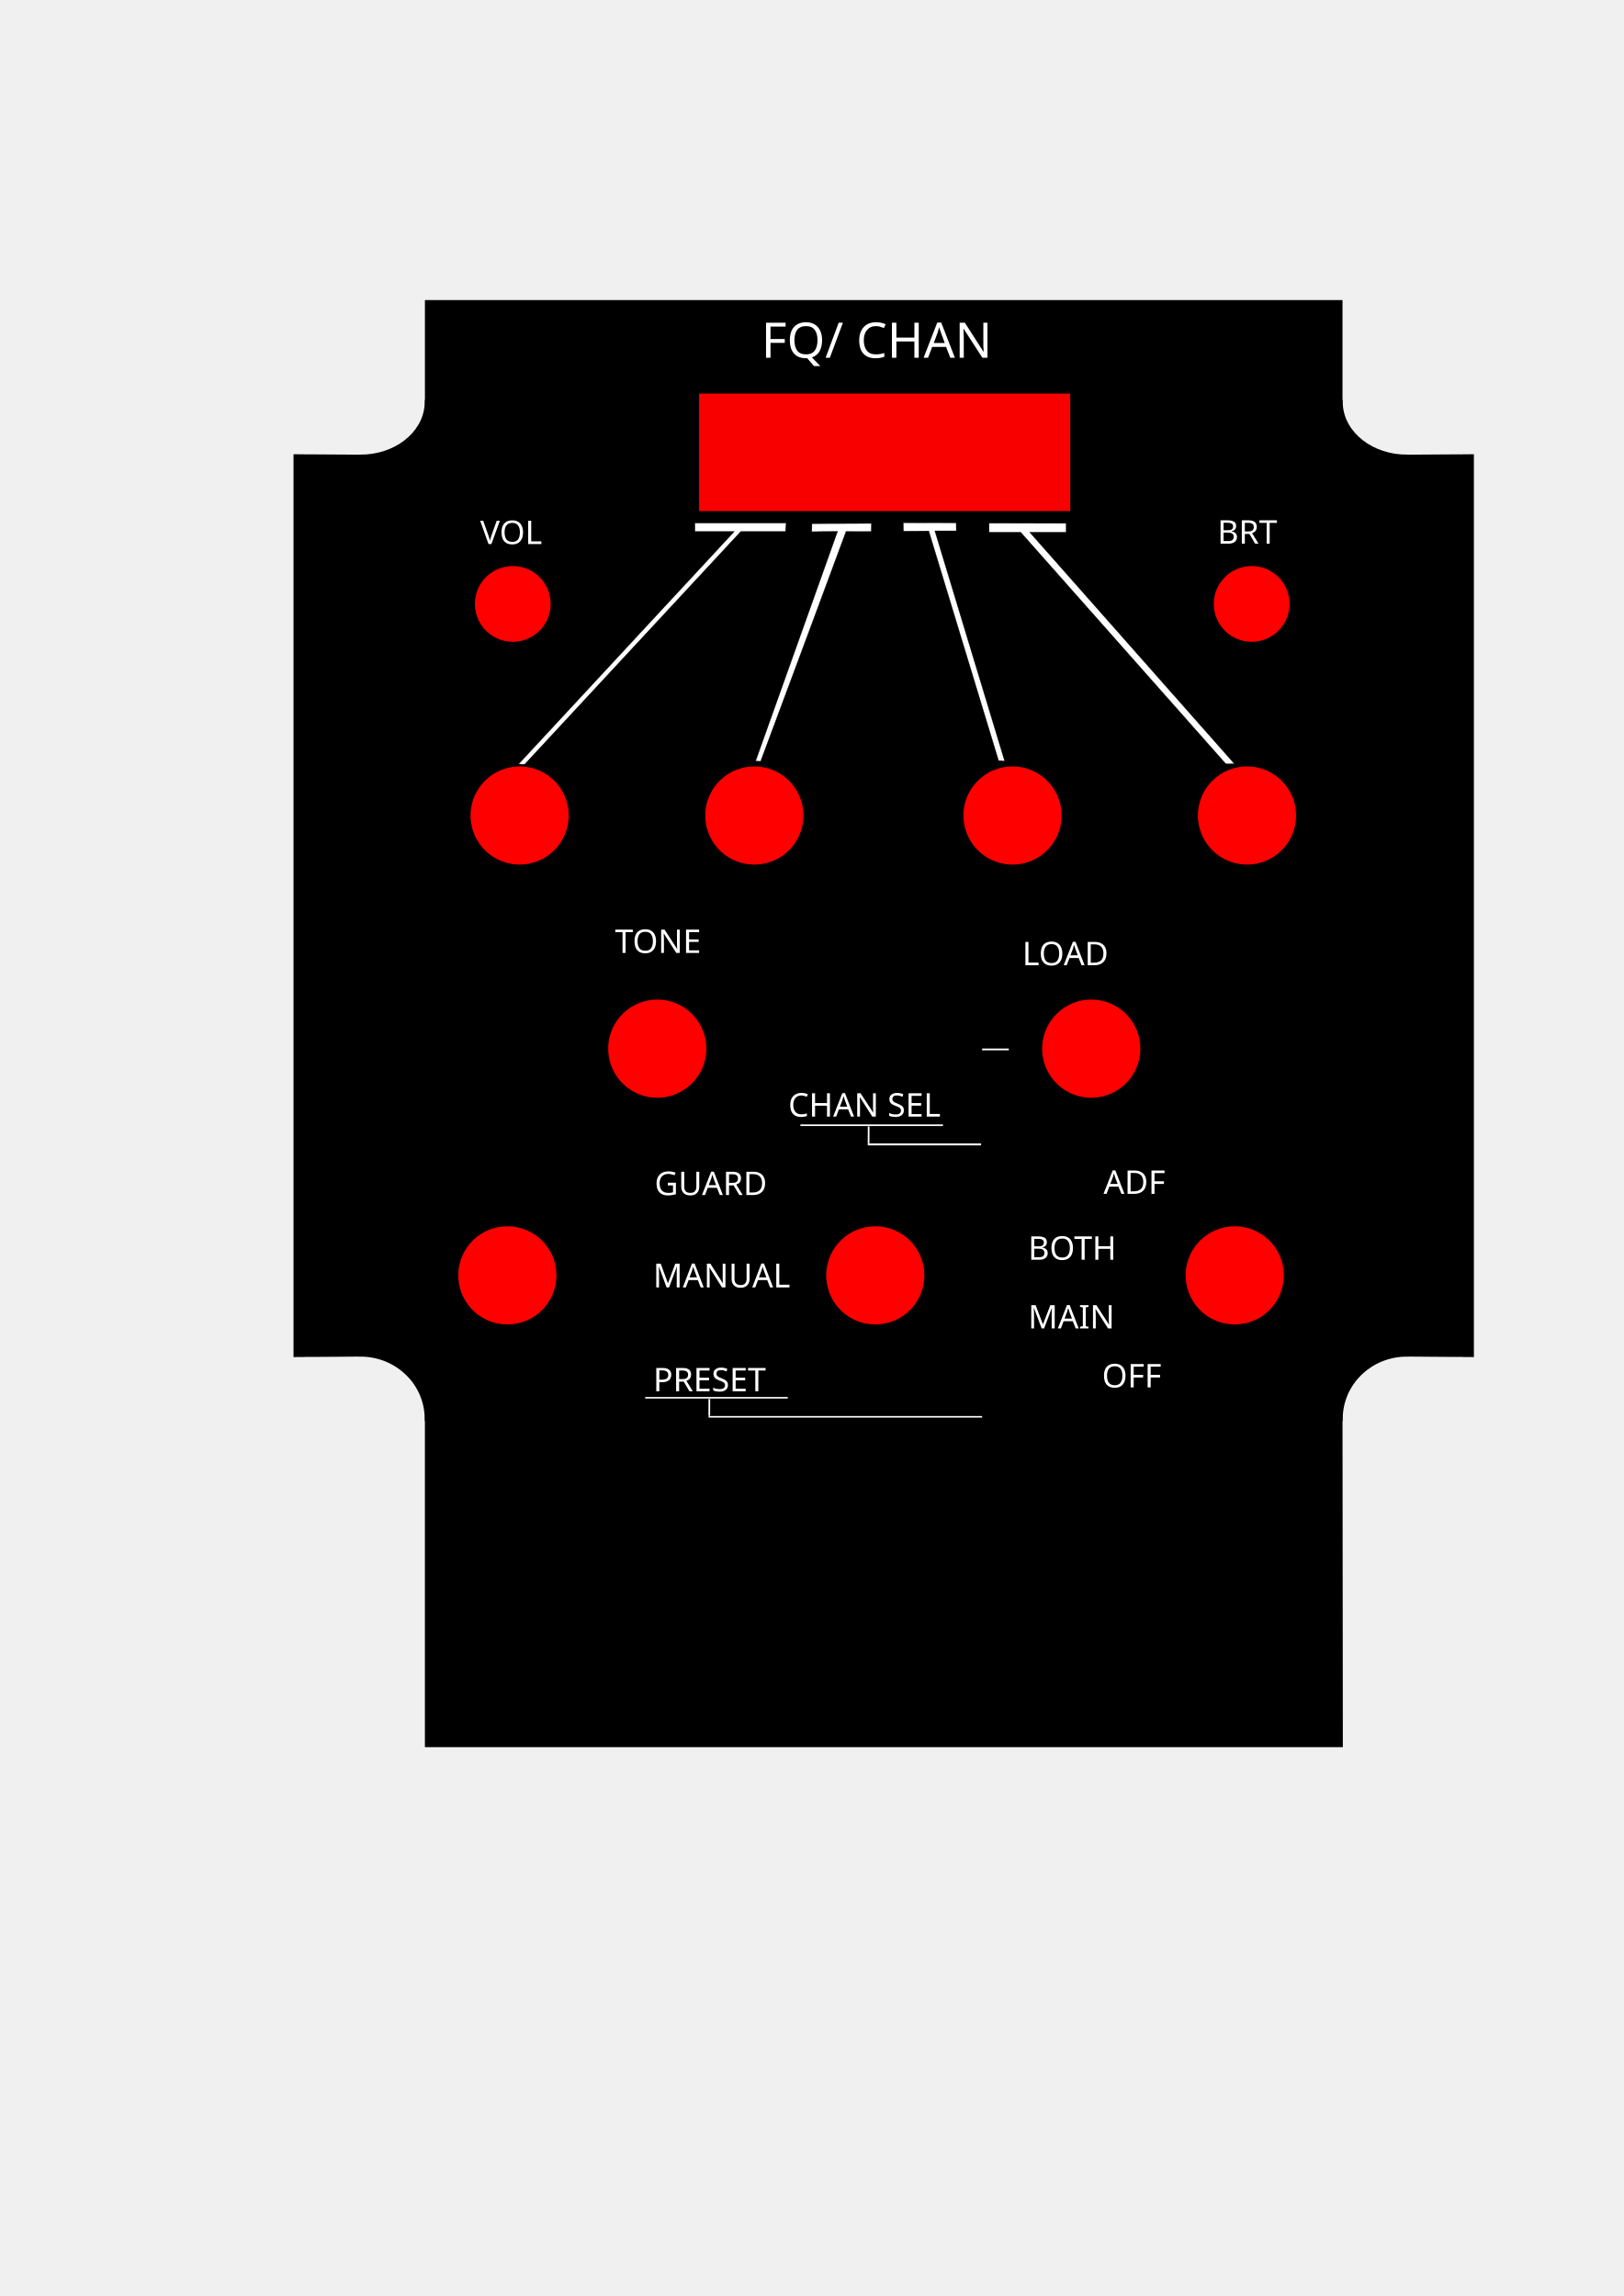
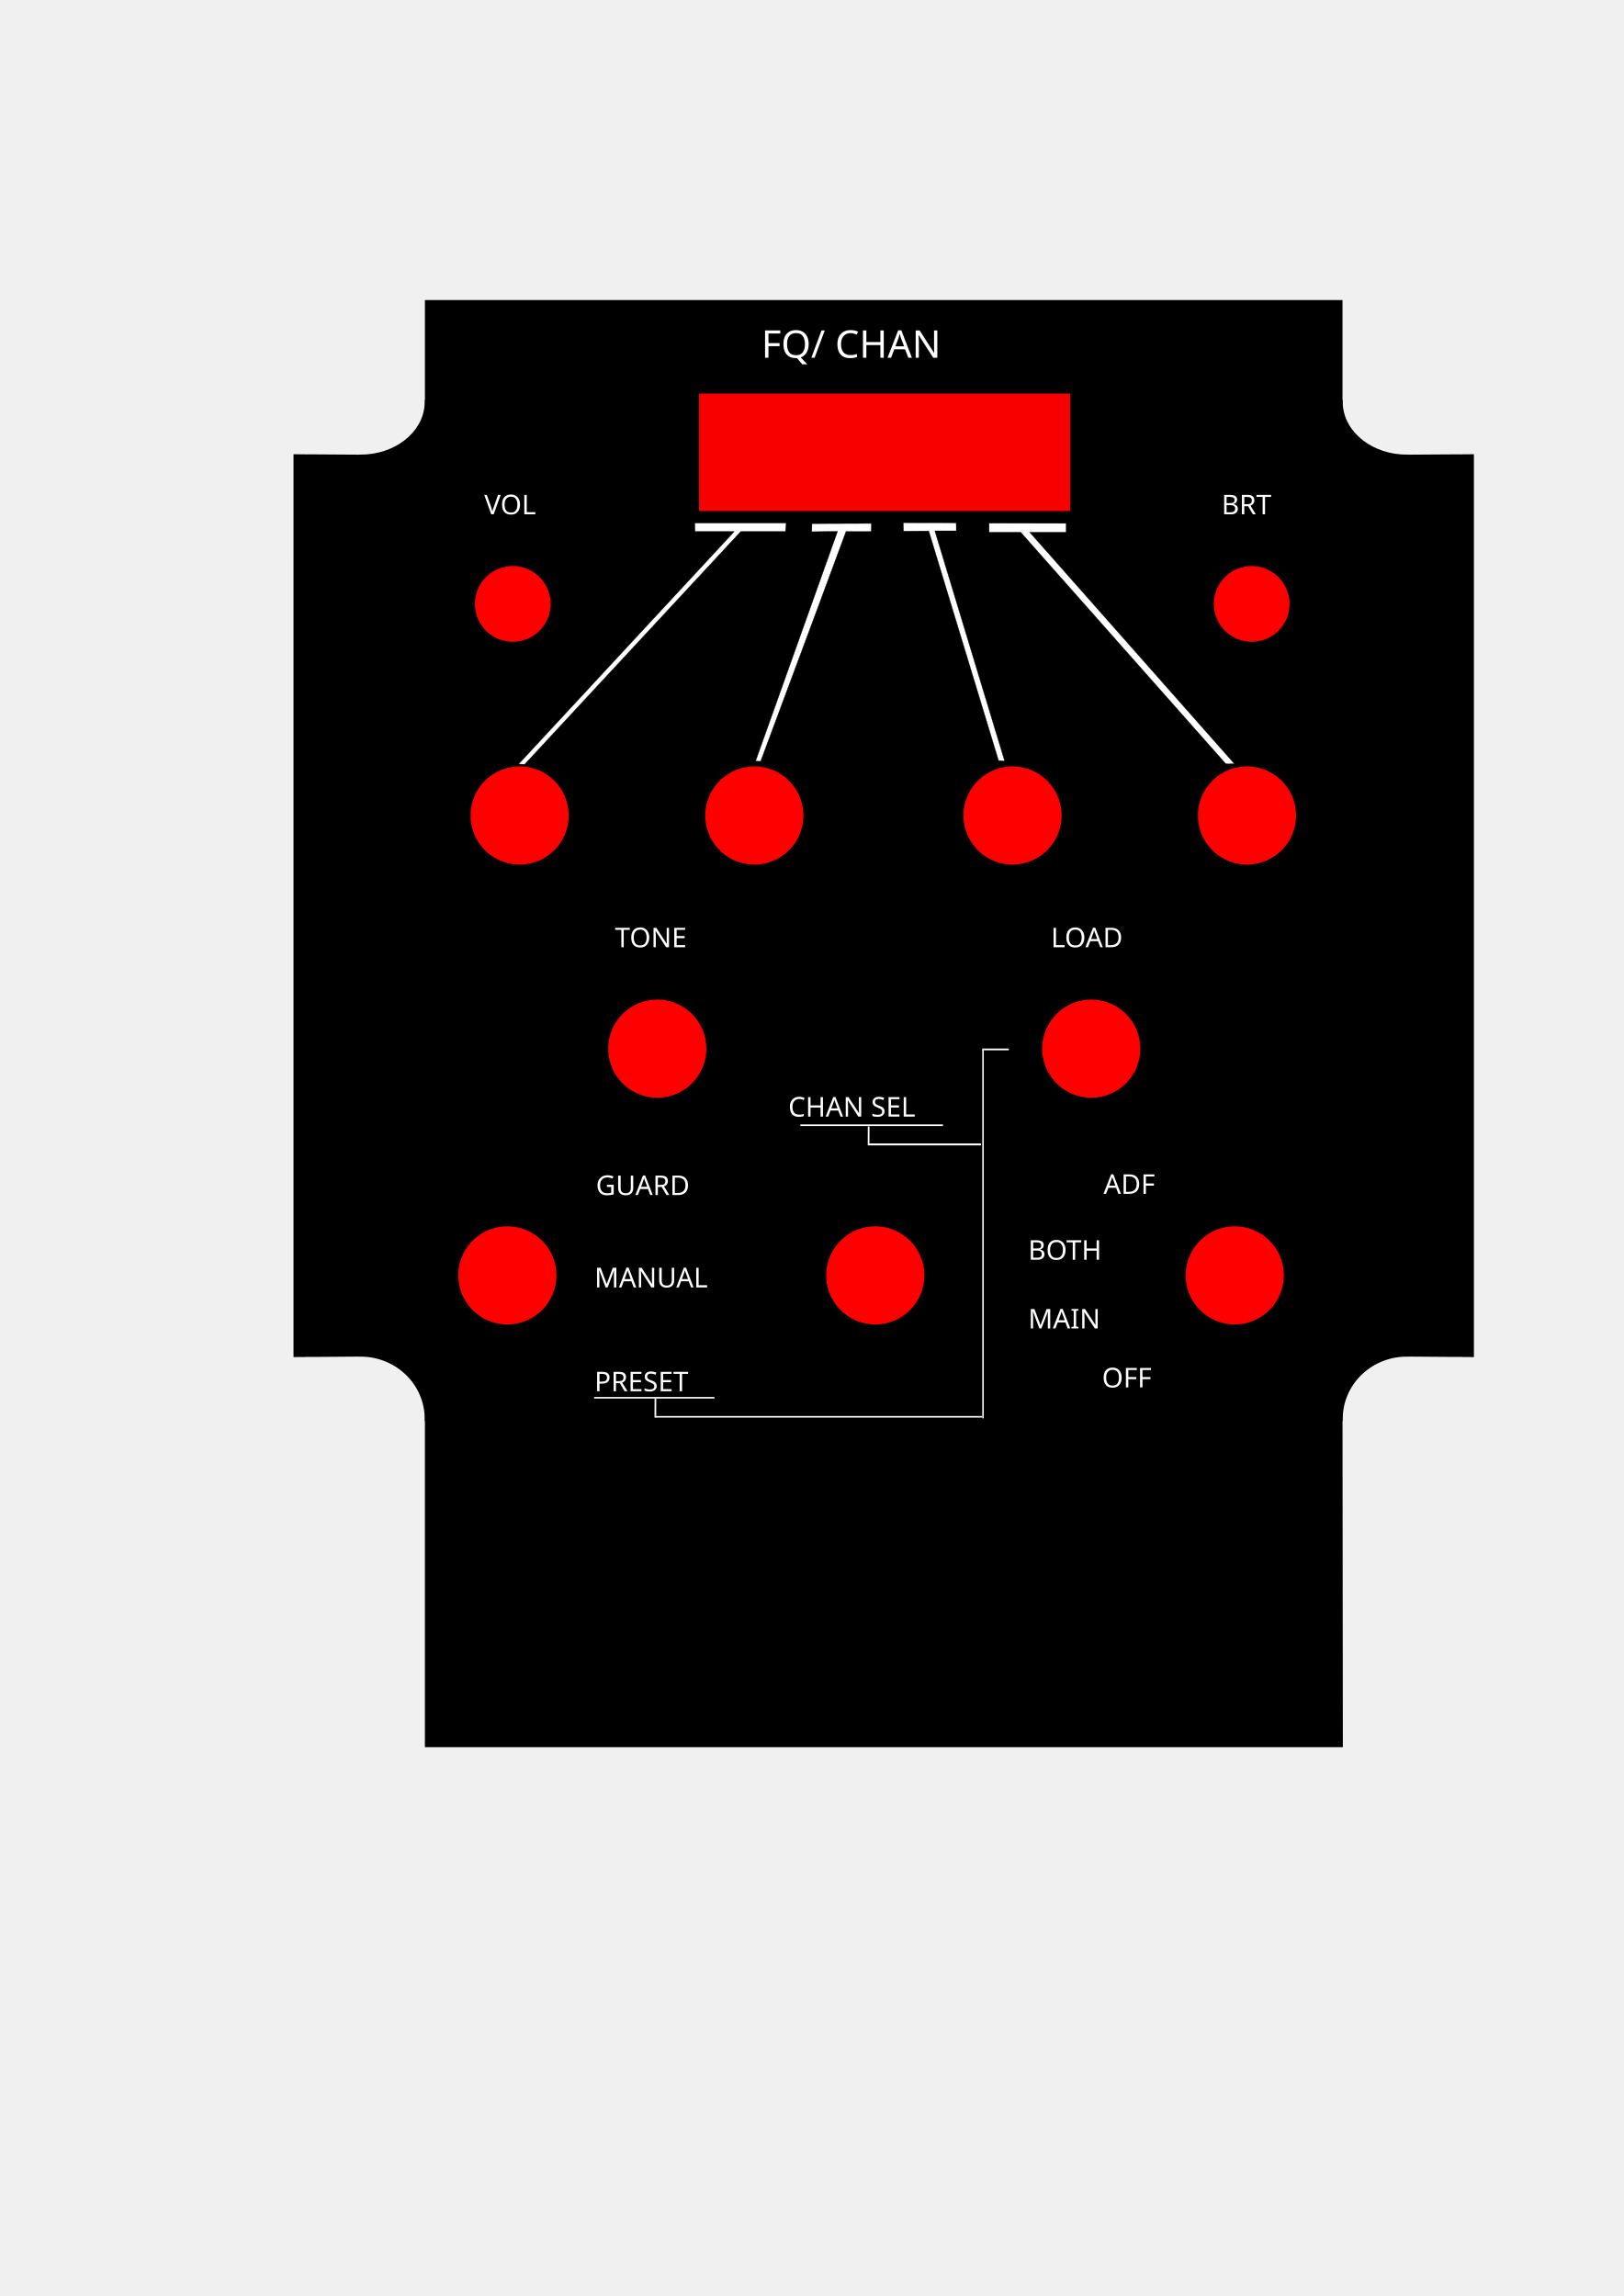
<svg xmlns="http://www.w3.org/2000/svg" width="210mm" height="297mm" viewBox="0 0 210 297" version="1.1" id="svg8">
  <defs id="defs2" />
  <g id="layer1">
    <path id="rect1952-6" style="fill:#000000;fill-opacity:1;stroke:#000000;stroke-width:0.287;stroke-opacity:1" d="m 55.1,38.957 v 12.904 h -0.029 a 8.429,6.967 0 0 1 -0.013,0.522 8.429,6.967 0 0 1 -8.5,6.569 v 0.005 l -5.774,-0.037 -1.482,0.002 0.001,-0.011 -1.198,-0.008 v 13.84 h 9.524 c -0.352,0.04 -0.709,0.061 -1.072,0.057 v 0.006 l -5.773,-0.043 -1.482,0.002 5.16e-4,-0.013 -1.198,-0.009 V 175.401 l 1.198,-0.009 -0.001,-0.013 1.482,0.002 5.773,-0.043 v 0.006 c 4.501,-0.044 8.243,3.354 8.499,7.718 0.012,0.204 0.017,0.409 0.013,0.614 h 0.029 v 42.182 H 173.532 l -0.043,-42.182 h 0.03 c -0.004,-0.204 3.8e-4,-0.409 0.012,-0.613 0.256,-4.364 3.998,-7.763 8.499,-7.719 v -0.006 l 5.774,0.043 1.481,-0.002 -5.2e-4,0.013 1.198,0.009 V 72.744 h -5.1e-4 l -1.197,0.009 5.2e-4,0.013 -1.481,-0.002 -5.774,0.043 v -0.006 c -0.362,0.004 -0.718,-0.018 -1.069,-0.057 h 9.521 V 58.903 l -1.198,0.008 0.001,0.011 -1.482,-0.002 -5.774,0.037 v -0.005 a 8.429,6.967 0 0 1 -8.5,-6.57 8.429,6.967 0 0 1 -0.013,-0.522 h -0.029 V 38.957 Z" />
    <rect style="fill:none;stroke-width:0.265" id="rect318" width="94.329" height="17.961" x="57.039" y="172.14" />
    <rect style="fill:none;stroke-width:0.265" id="rect318-7" width="94.329" height="17.961" x="57.039" y="172.14" />
    <path style="fill:#ff0000;stroke:none;stroke-width:0.053" id="path3035-2-4-9" d="m 103.91,105.49 a 6.35,6.35 0 0 1 -6.169,6.347 6.35,6.35 0 0 1 -6.52,-5.986 6.35,6.35 0 0 1 5.798,-6.688 6.35,6.35 0 0 1 6.851,5.605" />
    <path style="fill:#ff0000;stroke:none;stroke-width:0.053" id="path3035-4" d="m 73.554,105.489 a 6.35,6.35 0 0 1 -6.169,6.347 6.35,6.35 0 0 1 -6.52,-5.986 6.35,6.35 0 0 1 5.798,-6.688 6.35,6.35 0 0 1 6.851,5.605" />
    <path style="fill:#ff0000;stroke:none;stroke-width:0.053" id="path3035-1-1" d="m 137.301,105.49 a 6.35,6.35 0 0 1 -6.169,6.347 6.35,6.35 0 0 1 -6.52,-5.986 6.35,6.35 0 0 1 5.798,-6.688 6.35,6.35 0 0 1 6.851,5.605" />
    <path style="fill:#ff0000;stroke:none;stroke-width:0.053" id="path3035-2-9" d="m 167.629,105.49 a 6.35,6.35 0 0 1 -6.169,6.347 6.35,6.35 0 0 1 -6.52,-5.986 6.35,6.35 0 0 1 5.798,-6.688 6.35,6.35 0 0 1 6.851,5.605" />
    <path style="fill:#ff0000;stroke:none;stroke-width:0.053" id="path3035-2-4-15" d="m 71.967,164.976 a 6.35,6.35 0 0 1 -6.169,6.347 6.35,6.35 0 0 1 -6.52,-5.986 6.35,6.35 0 0 1 5.798,-6.688 6.35,6.35 0 0 1 6.851,5.605" />
-     <text xml:space="preserve" style="font-size:10.583px;line-height:1.25;font-family:'MS 33558';-inkscape-font-specification:'MS 33558, ';letter-spacing:0px;word-spacing:0px;fill:#ffffff;stroke-width:0.265;fill-opacity:1;" x="101.942" y="144.44" id="text2370-9-1">
-       <tspan id="tspan2368-0-5" x="101.942" y="144.44" style="font-style:normal;font-variant:normal;font-weight:normal;font-stretch:normal;font-size:4.233px;font-family:sans-serif;-inkscape-font-specification:'sans-serif, Normal';font-variant-ligatures:normal;font-variant-caps:normal;font-variant-numeric:normal;font-variant-east-asian:normal;fill:#ffffff;stroke-width:0.265;fill-opacity:1;">CHAN SEL</tspan>
+     <text xml:space="preserve" style="font-size:10.583px;line-height:1.25;font-family:'MS 33558';-inkscape-font-specification:'MS 33558, ';letter-spacing:0px;word-spacing:0px;white-space:pre;fill:#ffffff;fill-opacity:1;stroke-width:0.265" x="101.942" y="144.44" id="text2370-9-1">
+       <tspan id="tspan2368-0-5" x="101.942" y="144.44" style="font-style:normal;font-variant:normal;font-weight:normal;font-stretch:normal;font-size:3.528px;font-family:'MS 33558';-inkscape-font-specification:'MS 33558, Normal';font-variant-ligatures:normal;font-variant-caps:normal;font-variant-numeric:normal;font-variant-east-asian:normal;fill:#ffffff;fill-opacity:1;stroke-width:0.265">CHAN SEL</tspan>
    </text>
    <path style="fill:#ff0000;stroke:none;stroke-width:0.053" id="path3035-2-4-1-1" d="m 166.042,164.976 a 6.35,6.35 0 0 1 -6.169,6.347 6.35,6.35 0 0 1 -6.52,-5.986 6.35,6.35 0 0 1 5.798,-6.688 6.35,6.35 0 0 1 6.851,5.605" />
-     <text xml:space="preserve" style="font-size:10.583px;line-height:1.25;font-family:'MS 33558';-inkscape-font-specification:'MS 33558, ';letter-spacing:0px;word-spacing:0px;fill:#ffffff;fill-opacity:1;stroke-width:0.265" x="62.101" y="70.378" id="text2370-6-09">
-       <tspan id="tspan2368-09-9" x="62.101" y="70.378" style="font-style:normal;font-variant:normal;font-weight:normal;font-stretch:normal;font-size:4.233px;font-family:sans-serif;-inkscape-font-specification:'sans-serif, Normal';font-variant-ligatures:normal;font-variant-caps:normal;font-variant-numeric:normal;font-variant-east-asian:normal;fill:#ffffff;fill-opacity:1;stroke-width:0.265">VOL</tspan>
+     <text xml:space="preserve" style="font-size:10.583px;line-height:1.25;font-family:'MS 33558';-inkscape-font-specification:'MS 33558, ';letter-spacing:0px;word-spacing:0px;fill:#ffffff;fill-opacity:1;stroke-width:0.265" x="62.63" y="66.531" id="text2370-6-09">
+       <tspan id="tspan2368-09-9" x="62.63" y="66.531" style="font-style:normal;font-variant:normal;font-weight:normal;font-stretch:normal;font-size:3.528px;font-family:'MS 33558';-inkscape-font-specification:'MS 33558, Normal';font-variant-ligatures:normal;font-variant-caps:normal;font-variant-numeric:normal;font-variant-east-asian:normal;fill:#ffffff;fill-opacity:1;stroke-width:0.265">VOL</tspan>
    </text>
-     <text xml:space="preserve" style="font-size:4.271px;line-height:1.25;font-family:'MS 33558';-inkscape-font-specification:'MS 33558, ';letter-spacing:0px;word-spacing:0px;fill:#ffffff;stroke-width:0.267;fill-opacity:1;" x="85.223" y="165.072" id="text3164-67-2-66" transform="scale(0.9912262,1.008852)">
-       <tspan id="tspan3162-4-0-6" x="85.223" y="165.072" style="font-style:normal;font-variant:normal;font-weight:normal;font-stretch:normal;font-size:4.271px;font-family:sans-serif;-inkscape-font-specification:'sans-serif, Normal';font-variant-ligatures:normal;font-variant-caps:normal;font-variant-numeric:normal;font-variant-east-asian:normal;fill:#ffffff;stroke-width:0.267;fill-opacity:1;">MANUAL</tspan>
+     <text xml:space="preserve" style="font-size:4.271px;line-height:1.25;font-family:'MS 33558';-inkscape-font-specification:'MS 33558, ';letter-spacing:0px;word-spacing:0px;fill:#ffffff;fill-opacity:1;stroke-width:0.267" x="77.564" y="165.072" id="text3164-67-2-66" transform="scale(0.9912262,1.008852)">
+       <tspan id="tspan3162-4-0-6" x="77.564" y="165.072" style="font-style:normal;font-variant:normal;font-weight:normal;font-stretch:normal;font-size:3.528px;font-family:'MS 33558';-inkscape-font-specification:'MS 33558, Normal';font-variant-ligatures:normal;font-variant-caps:normal;font-variant-numeric:normal;font-variant-east-asian:normal;fill:#ffffff;fill-opacity:1;stroke-width:0.267">MANUAL</tspan>
    </text>
-     <text xml:space="preserve" style="font-size:4.233px;line-height:1.25;font-family:'MS 33558';-inkscape-font-specification:'MS 33558, ';letter-spacing:0px;word-spacing:0px;fill:#ffffff;stroke-width:0.265;fill-opacity:1;" x="132.974" y="162.95" id="text3164-67-2-7-6">
-       <tspan id="tspan3162-4-0-12-9" x="132.974" y="162.95" style="font-style:normal;font-variant:normal;font-weight:normal;font-stretch:normal;font-size:4.233px;font-family:sans-serif;-inkscape-font-specification:'sans-serif, Normal';font-variant-ligatures:normal;font-variant-caps:normal;font-variant-numeric:normal;font-variant-east-asian:normal;fill:#ffffff;stroke-width:0.265;fill-opacity:1;">BOTH</tspan>
+     <text xml:space="preserve" style="font-size:4.233px;line-height:1.25;font-family:'MS 33558';-inkscape-font-specification:'MS 33558, ';letter-spacing:0px;word-spacing:0px;fill:#ffffff;fill-opacity:1;stroke-width:0.265;" x="132.974" y="162.95" id="text3164-67-2-7-6">
+       <tspan id="tspan3162-4-0-12-9" x="132.974" y="162.95" style="font-style:normal;font-variant:normal;font-weight:normal;font-stretch:normal;font-size:3.528px;font-family:'MS 33558';-inkscape-font-specification:'MS 33558, Normal';font-variant-ligatures:normal;font-variant-caps:normal;font-variant-numeric:normal;font-variant-east-asian:normal;fill:#ffffff;fill-opacity:1;stroke-width:0.265">BOTH</tspan>
    </text>
-     <text xml:space="preserve" style="font-size:4.233px;line-height:1.25;font-family:'MS 33558';-inkscape-font-specification:'MS 33558, ';letter-spacing:0px;word-spacing:0px;fill:#ffffff;stroke-width:0.265;fill-opacity:1;" x="84.653" y="154.584" id="text3164-67-2-9-19">
-       <tspan id="tspan3162-4-0-4-43" x="84.653" y="154.584" style="font-style:normal;font-variant:normal;font-weight:normal;font-stretch:normal;font-size:4.233px;font-family:sans-serif;-inkscape-font-specification:'sans-serif, Normal';font-variant-ligatures:normal;font-variant-caps:normal;font-variant-numeric:normal;font-variant-east-asian:normal;fill:#ffffff;stroke-width:0.265;fill-opacity:1;">GUARD</tspan>
+     <text xml:space="preserve" style="font-size:4.233px;line-height:1.25;font-family:'MS 33558';-inkscape-font-specification:'MS 33558, ';letter-spacing:0px;word-spacing:0px;fill:#ffffff;fill-opacity:1;stroke-width:0.265" x="77.061" y="154.584" id="text3164-67-2-9-19">
+       <tspan id="tspan3162-4-0-4-43" x="77.061" y="154.584" style="font-style:normal;font-variant:normal;font-weight:normal;font-stretch:normal;font-size:3.528px;font-family:'MS 33558';-inkscape-font-specification:'MS 33558, Normal';font-variant-ligatures:normal;font-variant-caps:normal;font-variant-numeric:normal;font-variant-east-asian:normal;fill:#ffffff;fill-opacity:1;stroke-width:0.265">GUARD</tspan>
    </text>
-     <text xml:space="preserve" style="font-size:4.233px;line-height:1.25;font-family:'MS 33558';-inkscape-font-specification:'MS 33558, ';letter-spacing:0px;word-spacing:0px;fill:#ffffff;stroke-width:0.265;fill-opacity:1;" x="84.475" y="179.965" id="text3164-67-2-9-1-9-8">
-       <tspan id="tspan3162-4-0-4-2-4-0" x="84.475" y="179.965" style="font-style:normal;font-variant:normal;font-weight:normal;font-stretch:normal;font-size:4.233px;font-family:sans-serif;-inkscape-font-specification:'sans-serif, Normal';font-variant-ligatures:normal;font-variant-caps:normal;font-variant-numeric:normal;font-variant-east-asian:normal;fill:#ffffff;stroke-width:0.265;fill-opacity:1;">PRESET</tspan>
+     <text xml:space="preserve" style="font-size:4.233px;line-height:1.25;font-family:'MS 33558';-inkscape-font-specification:'MS 33558, ';letter-spacing:0px;word-spacing:0px;fill:#ffffff;fill-opacity:1;stroke-width:0.265" x="76.883" y="179.965" id="text3164-67-2-9-1-9-8">
+       <tspan id="tspan3162-4-0-4-2-4-0" x="76.883" y="179.965" style="font-style:normal;font-variant:normal;font-weight:normal;font-stretch:normal;font-size:3.528px;font-family:'MS 33558';-inkscape-font-specification:'MS 33558, Normal';font-variant-ligatures:normal;font-variant-caps:normal;font-variant-numeric:normal;font-variant-east-asian:normal;fill:#ffffff;fill-opacity:1;stroke-width:0.265">PRESET</tspan>
    </text>
-     <text xml:space="preserve" style="font-size:4.233px;line-height:1.25;font-family:'MS 33558';-inkscape-font-specification:'MS 33558, ';letter-spacing:0px;word-spacing:0px;white-space:pre;inline-size:0;fill:#ffffff;stroke-width:0.265;fill-opacity:1;" x="130.5" y="86.027" id="text3164-67-2-9-1-96-6" transform="translate(12.22304,68.4093)">
-       <tspan id="tspan3162-4-0-4-2-3-9" x="130.5" y="86.027" style="font-style:normal;font-variant:normal;font-weight:normal;font-stretch:normal;font-size:4.233px;font-family:sans-serif;-inkscape-font-specification:'sans-serif, Normal';font-variant-ligatures:normal;font-variant-caps:normal;font-variant-numeric:normal;font-variant-east-asian:normal;fill:#ffffff;stroke-width:0.265;fill-opacity:1;">ADF</tspan>
+     <text xml:space="preserve" style="font-size:4.233px;line-height:1.25;font-family:'MS 33558';-inkscape-font-specification:'MS 33558, ';letter-spacing:0px;word-spacing:0px;white-space:pre;fill:#ffffff;fill-opacity:1;stroke-width:0.265" x="130.5" y="86.027" id="text3164-67-2-9-1-96-6" transform="translate(12.22304,68.4093)">
+       <tspan id="tspan3162-4-0-4-2-3-9" x="130.5" y="86.027" style="font-style:normal;font-variant:normal;font-weight:normal;font-stretch:normal;font-size:3.528px;font-family:'MS 33558';-inkscape-font-specification:'MS 33558, Normal';font-variant-ligatures:normal;font-variant-caps:normal;font-variant-numeric:normal;font-variant-east-asian:normal;fill:#ffffff;fill-opacity:1;stroke-width:0.265">ADF</tspan>
    </text>
-     <text xml:space="preserve" style="font-size:4.233px;line-height:1.25;font-family:'MS 33558';-inkscape-font-specification:'MS 33558, ';letter-spacing:0px;word-spacing:0px;fill:#ffffff;stroke-width:0.265;fill-opacity:1;" x="132.974" y="171.845" id="text3164-67-2-9-1-4-6">
-       <tspan id="tspan3162-4-0-4-2-8-2" x="132.974" y="171.845" style="font-style:normal;font-variant:normal;font-weight:normal;font-stretch:normal;font-size:4.233px;font-family:sans-serif;-inkscape-font-specification:'sans-serif, Normal';font-variant-ligatures:normal;font-variant-caps:normal;font-variant-numeric:normal;font-variant-east-asian:normal;fill:#ffffff;stroke-width:0.265;fill-opacity:1;">MAIN</tspan>
+     <text xml:space="preserve" style="font-size:4.233px;line-height:1.25;font-family:'MS 33558';-inkscape-font-specification:'MS 33558, ';letter-spacing:0px;word-spacing:0px;fill:#ffffff;fill-opacity:1;stroke-width:0.265;" x="132.974" y="171.845" id="text3164-67-2-9-1-4-6">
+       <tspan id="tspan3162-4-0-4-2-8-2" x="132.974" y="171.845" style="font-style:normal;font-variant:normal;font-weight:normal;font-stretch:normal;font-size:3.528px;font-family:'MS 33558';-inkscape-font-specification:'MS 33558, Normal';font-variant-ligatures:normal;font-variant-caps:normal;font-variant-numeric:normal;font-variant-east-asian:normal;fill:#ffffff;fill-opacity:1;stroke-width:0.265">MAIN</tspan>
    </text>
-     <rect style="fill:#ffffff;stroke:#000002;stroke-width:0.012;fill-opacity:1" id="rect3342-3-6" width="18.453" height="0.219" x="83.438" y="180.698" />
-     <text xml:space="preserve" style="font-size:4.233px;line-height:1.25;font-family:'MS 33558';-inkscape-font-specification:'MS 33558, ';letter-spacing:0px;word-spacing:0px;fill:#ffffff;stroke-width:0.265;fill-opacity:1;" x="142.519" y="179.468" id="text3164-67-2-7-2-6">
-       <tspan id="tspan3162-4-0-12-2-2" x="142.519" y="179.468" style="font-style:normal;font-variant:normal;font-weight:normal;font-stretch:normal;font-size:4.233px;font-family:sans-serif;-inkscape-font-specification:'sans-serif, Normal';font-variant-ligatures:normal;font-variant-caps:normal;font-variant-numeric:normal;font-variant-east-asian:normal;fill:#ffffff;stroke-width:0.265;fill-opacity:1;">OFF</tspan>
+     <rect style="fill:#ffffff;fill-opacity:1;stroke:#000002;stroke-width:0.011" id="rect3342-3-6" width="15.568" height="0.22" x="76.835" y="180.698" />
+     <text xml:space="preserve" style="font-size:4.233px;line-height:1.25;font-family:'MS 33558';-inkscape-font-specification:'MS 33558, ';letter-spacing:0px;word-spacing:0px;fill:#ffffff;fill-opacity:1;stroke-width:0.265;" x="142.519" y="179.468" id="text3164-67-2-7-2-6">
+       <tspan id="tspan3162-4-0-12-2-2" x="142.519" y="179.468" style="font-style:normal;font-variant:normal;font-weight:normal;font-stretch:normal;font-size:3.528px;font-family:'MS 33558';-inkscape-font-specification:'MS 33558, Normal';font-variant-ligatures:normal;font-variant-caps:normal;font-variant-numeric:normal;font-variant-east-asian:normal;fill:#ffffff;fill-opacity:1;stroke-width:0.265">OFF</tspan>
    </text>
    <path style="fill:#ff0000;stroke:none;stroke-width:0.053" id="path3035-2-4-9-2" d="m 119.552,164.976 a 6.35,6.35 0 0 1 -6.169,6.347 6.35,6.35 0 0 1 -6.52,-5.986 6.35,6.35 0 0 1 5.798,-6.688 6.35,6.35 0 0 1 6.851,5.605" />
    <rect style="fill:#f90000;fill-opacity:1;stroke:none;stroke-width:0.268" id="rect6065" width="48" height="15.2" x="90.416" y="50.912" />
-     <text xml:space="preserve" style="font-size:10.583px;line-height:1.25;font-family:'MS 33558';-inkscape-font-specification:'MS 33558, ';letter-spacing:0px;word-spacing:0px;fill:#ffffff;fill-opacity:1;stroke-width:0.265" x="157.455" y="70.323" id="text2370-6-5">
-       <tspan id="tspan2368-09-8-2" x="157.455" y="70.323" style="font-style:normal;font-variant:normal;font-weight:normal;font-stretch:normal;font-size:4.233px;font-family:sans-serif;-inkscape-font-specification:'sans-serif, Normal';font-variant-ligatures:normal;font-variant-caps:normal;font-variant-numeric:normal;font-variant-east-asian:normal;fill:#ffffff;fill-opacity:1;stroke-width:0.265">BRT</tspan>
+     <text xml:space="preserve" style="font-size:10.583px;line-height:1.25;font-family:'MS 33558';-inkscape-font-specification:'MS 33558, ';letter-spacing:0px;word-spacing:0px;fill:#ffffff;fill-opacity:1;stroke-width:0.265" x="157.984" y="66.528" id="text2370-6-5">
+       <tspan id="tspan2368-09-8-2" x="157.984" y="66.528" style="font-style:normal;font-variant:normal;font-weight:normal;font-stretch:normal;font-size:3.528px;font-family:'MS 33558';-inkscape-font-specification:'MS 33558, Normal';font-variant-ligatures:normal;font-variant-caps:normal;font-variant-numeric:normal;font-variant-east-asian:normal;fill:#ffffff;fill-opacity:1;stroke-width:0.265">BRT</tspan>
    </text>
-     <rect style="fill:#ffffff;stroke:#000002;stroke-width:0.004;fill-opacity:1" id="rect3342-3-5-15" width="2.197" height="0.22" x="180.625" y="-92.555" transform="matrix(-0.00388141,0.9999925,-0.9999931,-0.00371528,0,0)" />
-     <rect style="fill:#ffffff;stroke:#000002;stroke-width:0.016;fill-opacity:1" id="rect3342-3-80" width="35.397" height="0.214" x="91.629" y="183.167" />
+     <rect style="fill:#ffffff;fill-opacity:1;stroke:#000002;stroke-width:0.004" id="rect3342-3-5-15" width="2.447" height="0.22" x="180.555" y="-85.508" transform="matrix(-0.00348557,0.9999939,-0.9999914,-0.0041372,0,0)" />
+     <rect style="fill:#ffffff;fill-opacity:1;stroke:#000002;stroke-width:0.018" id="rect3342-3-80" width="42.343" height="0.214" x="84.683" y="183.167" />
    <rect style="fill:#ffffff;stroke:#000002;stroke-width:0.012;fill-opacity:1" id="rect3342-3-9" width="18.453" height="0.219" x="103.511" y="145.44" />
    <rect style="fill:#ffffff;stroke:#000002;stroke-width:0.004;fill-opacity:1" id="rect3342-3-5-0" width="2.197" height="0.22" x="145.291" y="-113.021" transform="matrix(-0.00388141,0.9999925,-0.9999931,-0.00371528,0,0)" />
    <rect style="fill:#ffffff;stroke:#000002;stroke-width:0.012;fill-opacity:1" id="rect3342-3-9-0" width="14.657" height="0.256" x="112.227" y="147.906" />
    <rect style="fill:#ffffff;stroke:#000002;stroke-width:0.005;fill-opacity:1" id="rect3342-3-9-0-2" width="3.456" height="0.226" x="127.017" y="135.634" />
-     <text xml:space="preserve" style="font-size:10.583px;line-height:1.25;font-family:'MS 33558';-inkscape-font-specification:'MS 33558, ';letter-spacing:0px;word-spacing:0px;fill:#ffffff;stroke-width:0.265;fill-opacity:1;" x="132.213" y="124.856" id="text2370-6-7-4">
-       <tspan id="tspan2368-09-2" x="132.213" y="124.856" style="font-style:normal;font-variant:normal;font-weight:normal;font-stretch:normal;font-size:4.233px;font-family:sans-serif;-inkscape-font-specification:'sans-serif, Normal';font-variant-ligatures:normal;font-variant-caps:normal;font-variant-numeric:normal;font-variant-east-asian:normal;fill:#ffffff;stroke-width:0.265;fill-opacity:1;">LOAD</tspan>
+     <text xml:space="preserve" style="font-size:10.583px;line-height:1.25;font-family:'MS 33558';-inkscape-font-specification:'MS 33558, ';letter-spacing:0px;word-spacing:0px;fill:#ffffff;fill-opacity:1;stroke-width:0.265" x="135.917" y="122.528" id="text2370-6-7-4">
+       <tspan id="tspan2368-09-2" x="135.917" y="122.528" style="font-style:normal;font-variant:normal;font-weight:normal;font-stretch:normal;font-size:3.528px;font-family:'MS 33558';-inkscape-font-specification:'MS 33558, Normal';font-variant-ligatures:normal;font-variant-caps:normal;font-variant-numeric:normal;font-variant-east-asian:normal;fill:#ffffff;fill-opacity:1;stroke-width:0.265">LOAD</tspan>
    </text>
-     <text xml:space="preserve" style="font-size:10.583px;line-height:1.25;font-family:'MS 33558';-inkscape-font-specification:'MS 33558, ';letter-spacing:0px;word-spacing:0px;fill:#ffffff;stroke-width:0.265;fill-opacity:1;" x="79.531" y="123.269" id="text2370-6-6">
-       <tspan id="tspan2368-09-83" x="79.531" y="123.269" style="font-style:normal;font-variant:normal;font-weight:normal;font-stretch:normal;font-size:4.233px;font-family:sans-serif;-inkscape-font-specification:'sans-serif, Normal';font-variant-ligatures:normal;font-variant-caps:normal;font-variant-numeric:normal;font-variant-east-asian:normal;fill:#ffffff;stroke-width:0.265;fill-opacity:1;">TONE</tspan>
+     <text xml:space="preserve" style="font-size:10.583px;line-height:1.25;font-family:'MS 33558';-inkscape-font-specification:'MS 33558, ';letter-spacing:0px;word-spacing:0px;fill:#ffffff;fill-opacity:1;stroke-width:0.265" x="79.531" y="122.53" id="text2370-6-6">
+       <tspan id="tspan2368-09-83" x="79.531" y="122.53" style="font-style:normal;font-variant:normal;font-weight:normal;font-stretch:normal;font-size:3.528px;font-family:'MS 33558';-inkscape-font-specification:'MS 33558, Normal';font-variant-ligatures:normal;font-variant-caps:normal;font-variant-numeric:normal;font-variant-east-asian:normal;fill:#ffffff;fill-opacity:1;stroke-width:0.265">TONE</tspan>
    </text>
    <rect style="fill:none;stroke-width:0.265" id="rect318-4" width="94.329" height="17.961" x="58.111" y="172.471" />
    <path style="fill:#ff0000;stroke:none;stroke-width:0.041" id="path3035-7" d="m 71.218,78.12 a 4.9,4.9 0 0 1 -4.761,4.898 4.9,4.9 0 0 1 -5.032,-4.619 4.9,4.9 0 0 1 4.474,-5.161 4.9,4.9 0 0 1 5.286,4.325" />
    <path style="fill:#ff0000;stroke:none;stroke-width:0.041" id="path3035-7-2" d="m 166.786,78.12 a 4.9,4.9 0 0 1 -4.761,4.898 4.9,4.9 0 0 1 -5.032,-4.619 4.9,4.9 0 0 1 4.474,-5.161 4.9,4.9 0 0 1 5.286,4.325" />
    <path style="fill:#ff0000;stroke:none;stroke-width:0.053" id="path3035-2-4-15-0" d="m 91.357,135.65 a 6.35,6.35 0 0 1 -6.169,6.347 6.35,6.35 0 0 1 -6.52,-5.986 6.35,6.35 0 0 1 5.798,-6.688 6.35,6.35 0 0 1 6.851,5.605" />
    <path style="fill:#ff0000;stroke:none;stroke-width:0.053" id="path3035-2-4-15-4" d="m 147.484,135.65 a 6.35,6.35 0 0 1 -6.169,6.347 6.35,6.35 0 0 1 -6.52,-5.986 6.35,6.35 0 0 1 5.798,-6.688 6.35,6.35 0 0 1 6.851,5.605" />
-     <text xml:space="preserve" style="font-size:10.583px;line-height:1.25;font-family:'MS 33558';-inkscape-font-specification:'MS 33558, ';letter-spacing:0px;word-spacing:0px;fill:#ffffff;stroke-width:0.265;fill-opacity:1;" x="98.465" y="46.278" id="text2370-9-1-4">
-       <tspan id="tspan2368-0-5-1" x="98.465" y="46.278" style="font-style:normal;font-variant:normal;font-weight:normal;font-stretch:normal;font-size:6.35px;font-family:sans-serif;-inkscape-font-specification:'sans-serif, Normal';font-variant-ligatures:normal;font-variant-caps:normal;font-variant-numeric:normal;font-variant-east-asian:normal;fill:#ffffff;stroke-width:0.265;fill-opacity:1;">FQ/ CHAN</tspan>
+     <text xml:space="preserve" style="font-size:10.583px;line-height:1.25;font-family:'MS 33558';-inkscape-font-specification:'MS 33558, ';letter-spacing:0px;word-spacing:0px;fill:#ffffff;fill-opacity:1;stroke-width:0.265;" x="98.465" y="46.278" id="text2370-9-1-4">
+       <tspan id="tspan2368-0-5-1" x="98.465" y="46.278" style="font-style:normal;font-variant:normal;font-weight:normal;font-stretch:normal;font-size:4.939px;font-family:'MS 33558';-inkscape-font-specification:'MS 33558, Normal';font-variant-ligatures:normal;font-variant-caps:normal;font-variant-numeric:normal;font-variant-east-asian:normal;fill:#ffffff;fill-opacity:1;stroke-width:0.265">FQ/ CHAN</tspan>
    </text>
    <path id="rect3342-38" style="fill:#ffffff;fill-opacity:1;stroke:#000002;stroke-width:0.048" d="m 89.865,67.653 0.007,1.107 H 94.957 l -27.896,30.083 0.797,0.03 27.949,-30.113 v 0 h 5.781 l 0.1,-1.107 z" />
    <path id="rect3342-9-2" style="fill:#ffffff;fill-opacity:1;stroke:#000002;stroke-width:0.043" d="m 105.013,67.734 -0.023,1.048 3.333,-0.043 -10.602,29.717 0.656,0.024 6.883,-18.489 4.158,-11.23 3.264,-0.004 0.023,-1.048 z" />
    <path id="rect3342-4" style="fill:#ffffff;fill-opacity:1;stroke:#000002;stroke-width:0.041" d="m 127.926,67.674 v 1.174 h 4.083 l 26.49,29.914 c 0.466,0.174 0.731,-0.082 1.198,0.091 l -26.521,-30.006 h 4.711 v -1.148 z" />
    <path id="rect3342-9-5" style="fill:#ffffff;fill-opacity:1;stroke:#000002;stroke-width:0.036" d="m 116.83,67.622 0.027,1.088 3.264,-0.026 9.026,29.696 0.786,0.064 -9.028,-29.775 h 2.76 v -0.023 c 0.003,-5e-5 0.011,5.8e-5 0.015,0 l -0.015,-1.012 z" />
+     <rect style="fill:#ffffff;fill-opacity:1;stroke:#000002;stroke-width:0.019" id="rect3342-3-80-0" width="47.728" height="0.211" x="-183.471" y="127.028" transform="rotate(-90)" />
  </g>
</svg>
